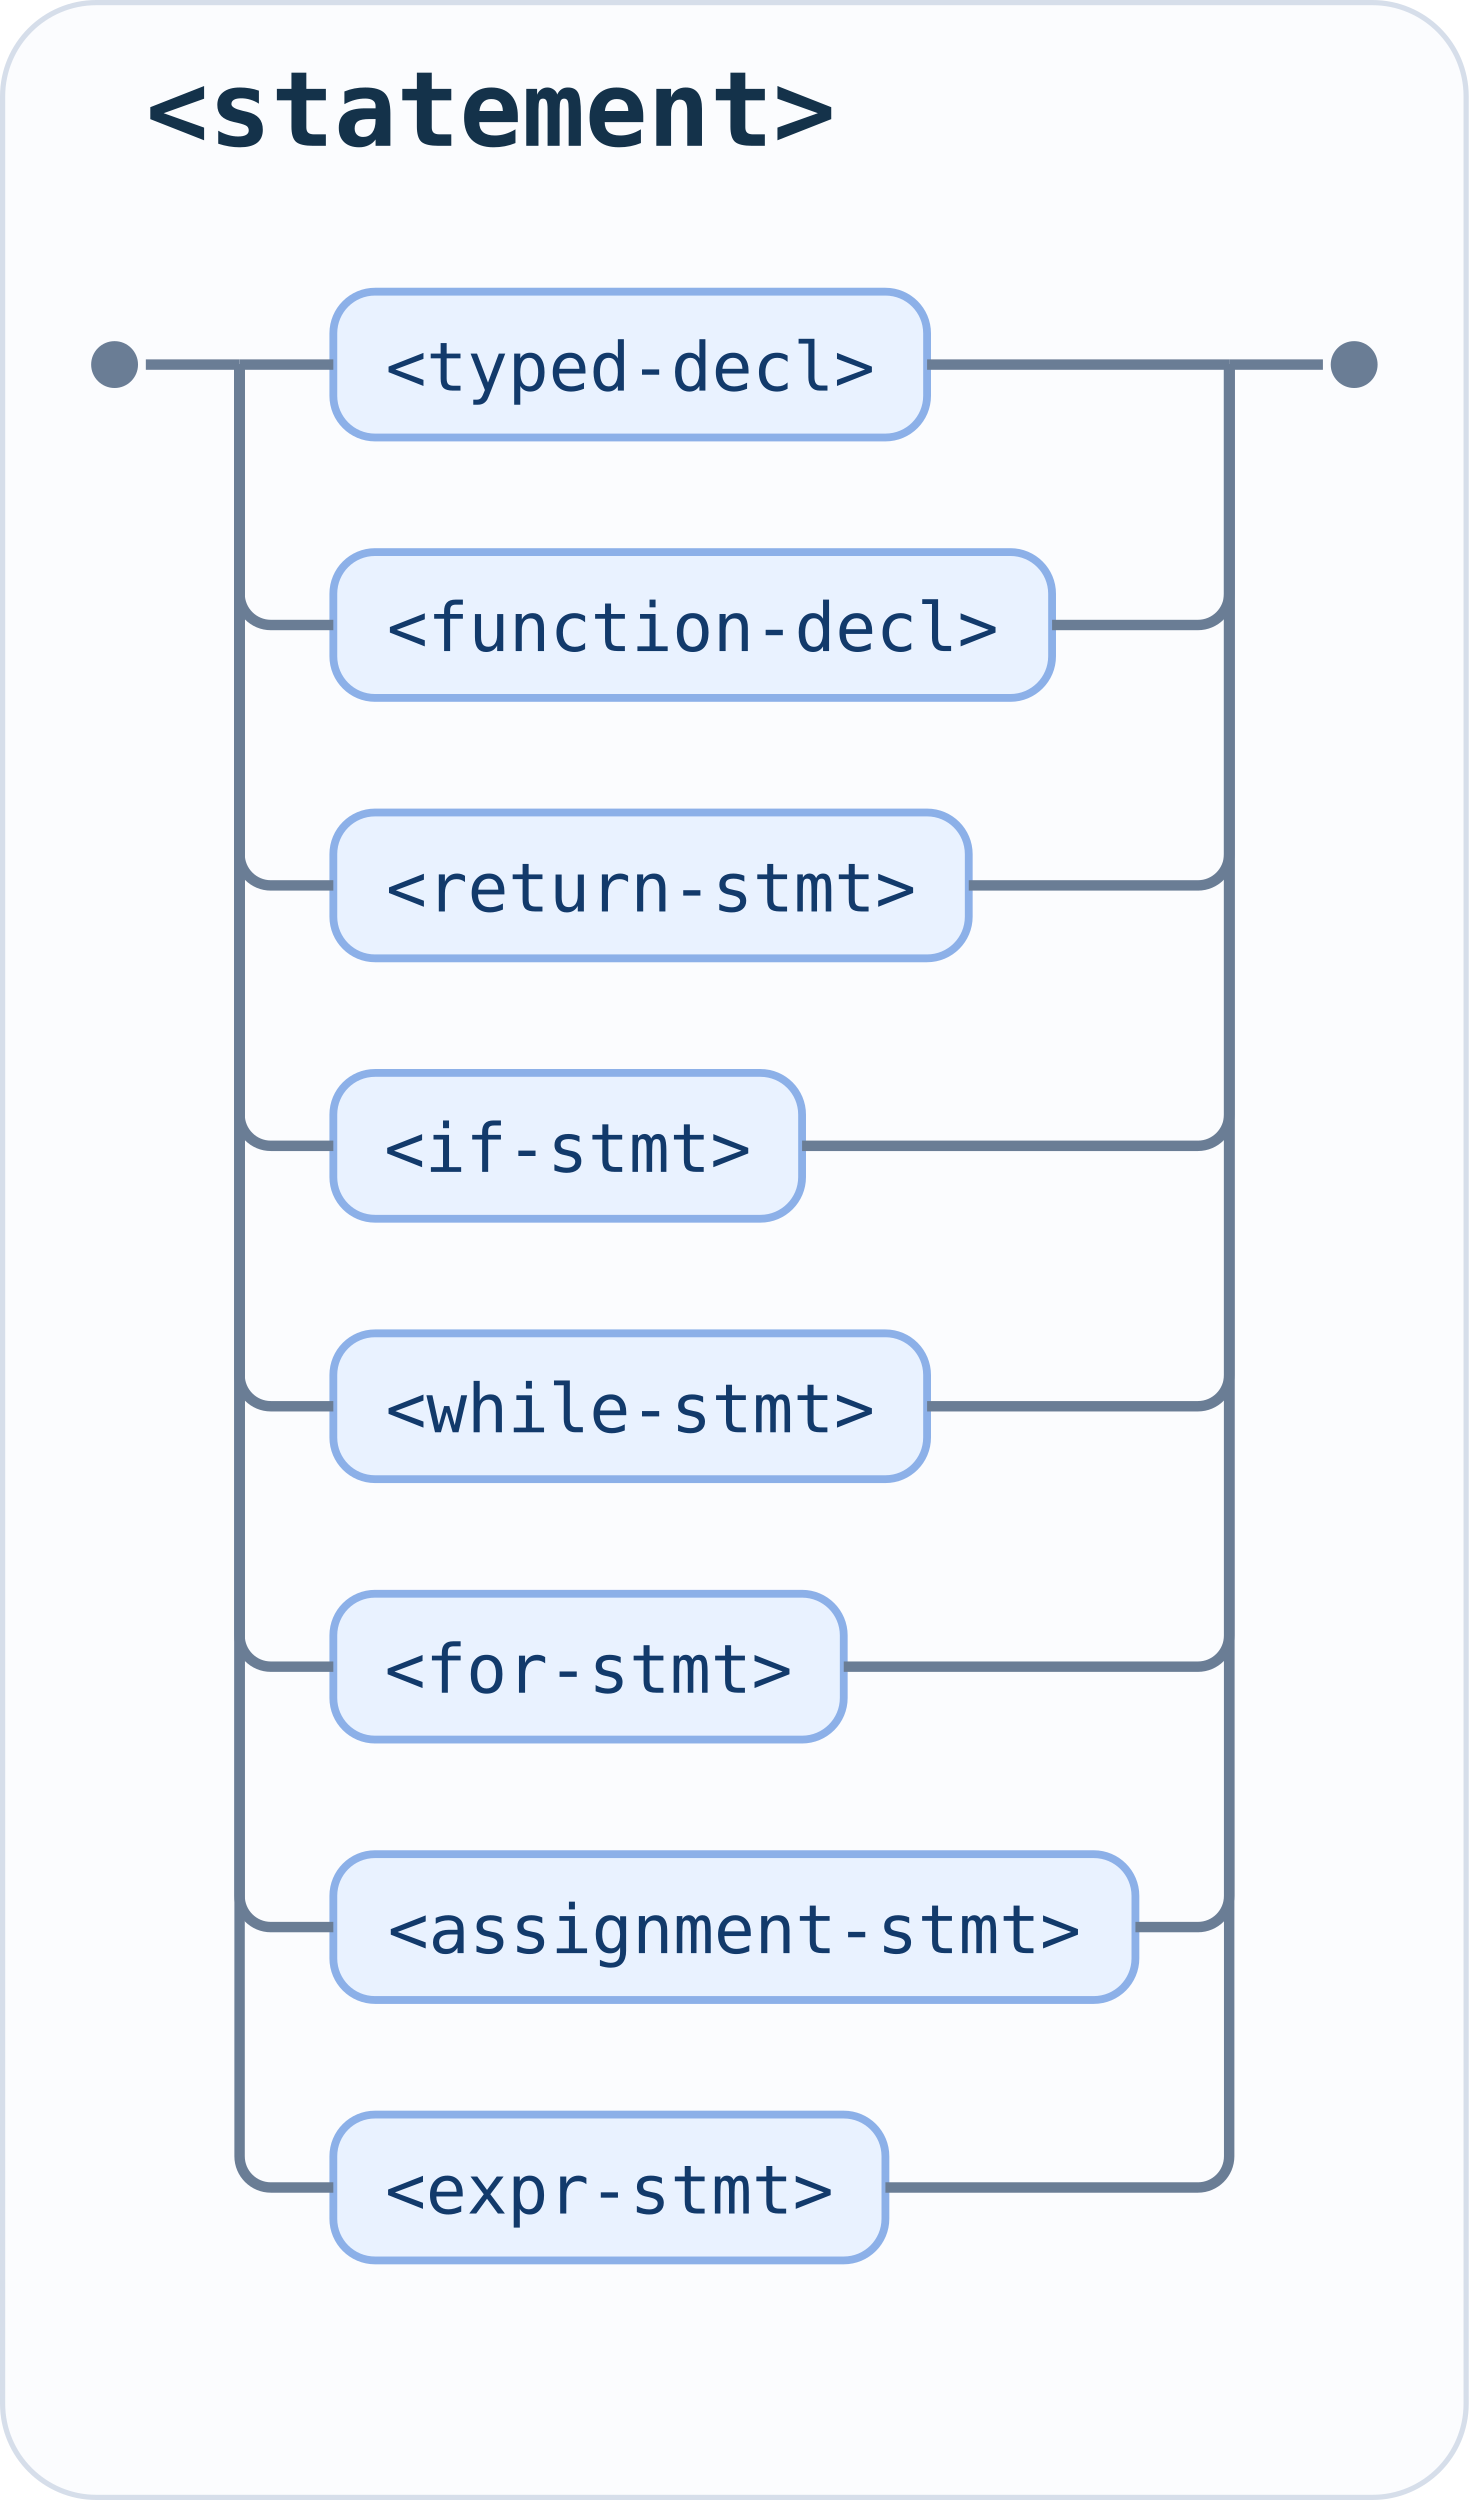
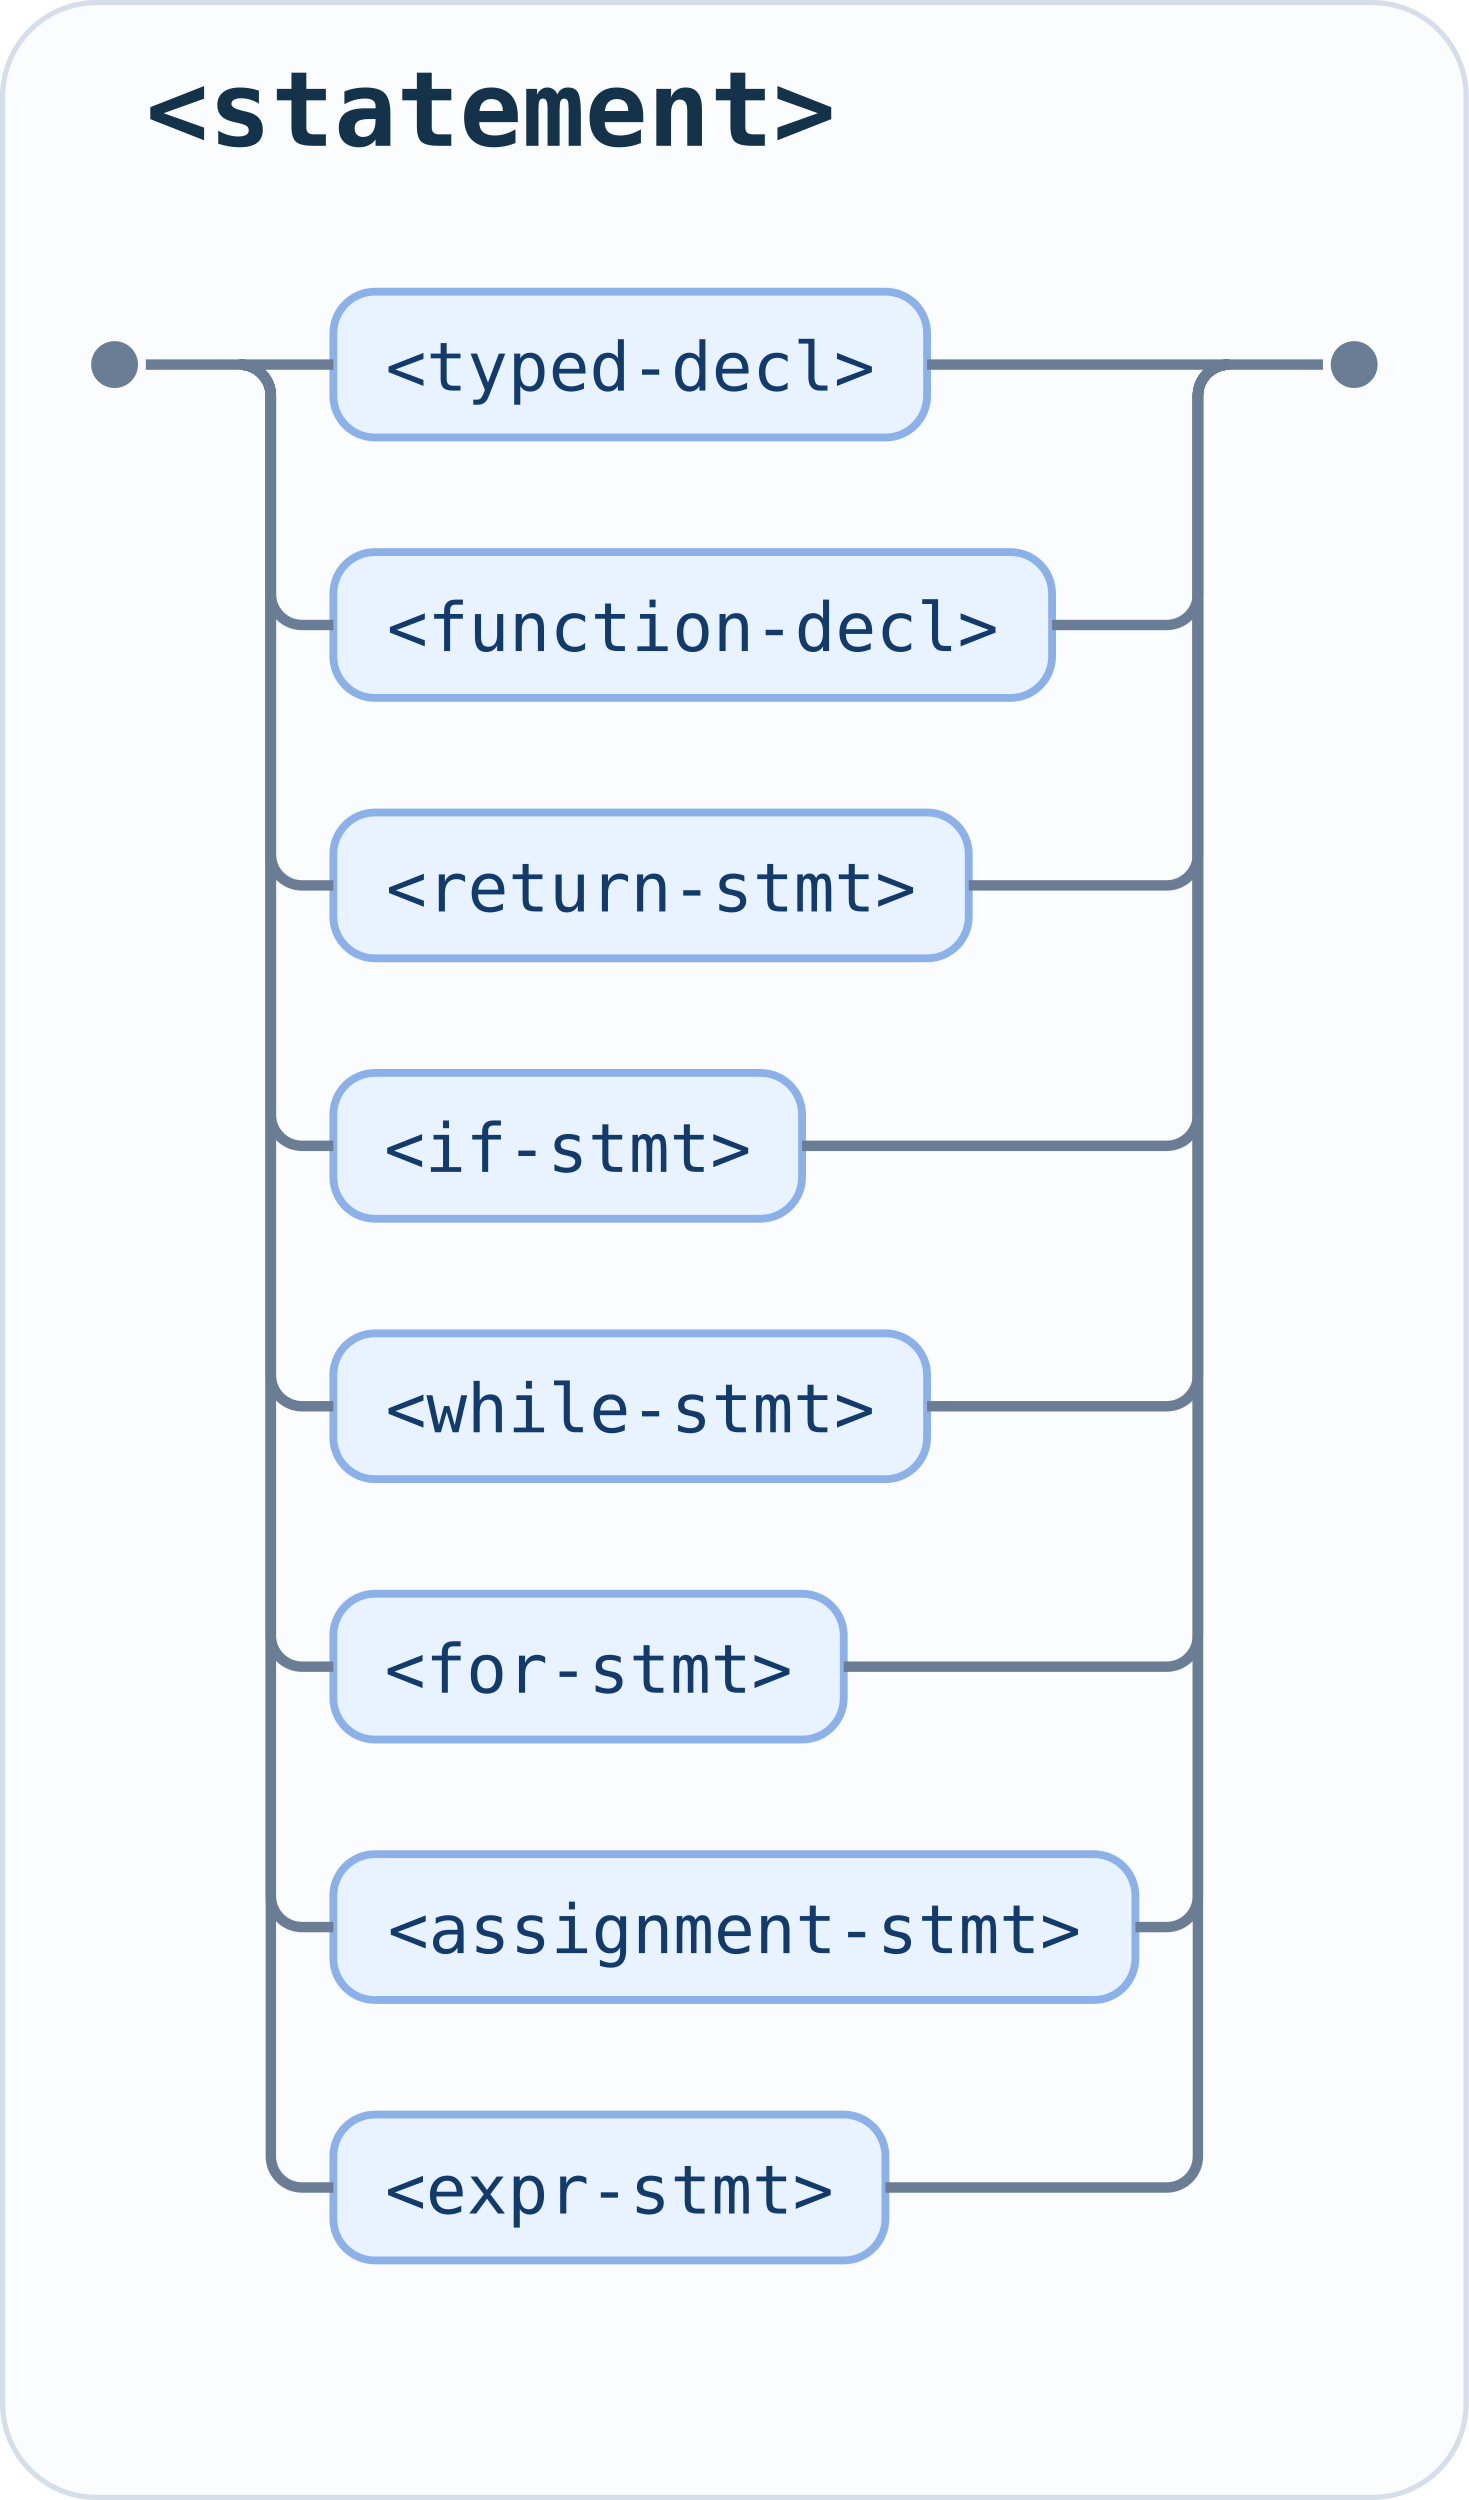
<svg xmlns="http://www.w3.org/2000/svg" width="282" height="480" viewBox="0 0 282 480" role="img" aria-labelledby="title-statement desc-statement">
  <rect x="0.5" y="0.5" width="281" height="479" rx="18" fill="#fbfcfe" stroke="#d6deea" />
  <text x="28" y="28" fill="#14324a" font-family="ui-monospace, SFMono-Regular, Menlo, Consolas, monospace" font-size="20" font-weight="700">&lt;statement&gt;</text>
  <line x1="28" y1="70" x2="46" y2="70" stroke="#6a7d95" stroke-width="2" />
  <rect x="64" y="56" width="114" height="28" rx="8" fill="#e9f2ff" stroke="#8cb0e8" stroke-width="1.5" />
  <text x="121.0" y="75" text-anchor="middle" fill="#123a6b" font-family="ui-monospace, SFMono-Regular, Menlo, Consolas, monospace" font-size="13">&lt;typed-decl&gt;</text>
  <line x1="46" y1="70" x2="64" y2="70" stroke="#6a7d95" stroke-width="2" />
  <line x1="178" y1="70" x2="236" y2="70" stroke="#6a7d95" stroke-width="2" />
  <rect x="64" y="106" width="138" height="28" rx="8" fill="#e9f2ff" stroke="#8cb0e8" stroke-width="1.5" />
  <text x="133.0" y="125" text-anchor="middle" fill="#123a6b" font-family="ui-monospace, SFMono-Regular, Menlo, Consolas, monospace" font-size="13">&lt;function-decl&gt;</text>
-   <path d="M 46 70 L 46 114 A 6 6 0 0 0 52 120 L 64 120" fill="none" stroke="#6a7d95" stroke-width="2" />
-   <path d="M 202 120 L 230 120 A 6 6 0 0 0 236 114 L 236 70" fill="none" stroke="#6a7d95" stroke-width="2" />
+   <path d="M 46 70 A 6 6 0 0 1 52 76 L 52 114 A 6 6 0 0 0 58 120 L 64 120" fill="none" stroke="#6a7d95" stroke-width="2" />
+   <path d="M 202 120 L 224 120 A 6 6 0 0 0 230 114 L 230 76 A 6 6 0 0 1 236 70 " fill="none" stroke="#6a7d95" stroke-width="2" />
  <rect x="64" y="156" width="122" height="28" rx="8" fill="#e9f2ff" stroke="#8cb0e8" stroke-width="1.5" />
  <text x="125.0" y="175" text-anchor="middle" fill="#123a6b" font-family="ui-monospace, SFMono-Regular, Menlo, Consolas, monospace" font-size="13">&lt;return-stmt&gt;</text>
-   <path d="M 46 70 L 46 164 A 6 6 0 0 0 52 170 L 64 170" fill="none" stroke="#6a7d95" stroke-width="2" />
-   <path d="M 186 170 L 230 170 A 6 6 0 0 0 236 164 L 236 70" fill="none" stroke="#6a7d95" stroke-width="2" />
+   <path d="M 46 70 A 6 6 0 0 1 52 76 L 52 164 A 6 6 0 0 0 58 170 L 64 170" fill="none" stroke="#6a7d95" stroke-width="2" />
+   <path d="M 186 170 L 224 170 A 6 6 0 0 0 230 164 L 230 76 A 6 6 0 0 1 236 70 " fill="none" stroke="#6a7d95" stroke-width="2" />
  <rect x="64" y="206" width="90" height="28" rx="8" fill="#e9f2ff" stroke="#8cb0e8" stroke-width="1.5" />
  <text x="109.0" y="225" text-anchor="middle" fill="#123a6b" font-family="ui-monospace, SFMono-Regular, Menlo, Consolas, monospace" font-size="13">&lt;if-stmt&gt;</text>
-   <path d="M 46 70 L 46 214 A 6 6 0 0 0 52 220 L 64 220" fill="none" stroke="#6a7d95" stroke-width="2" />
-   <path d="M 154 220 L 230 220 A 6 6 0 0 0 236 214 L 236 70" fill="none" stroke="#6a7d95" stroke-width="2" />
+   <path d="M 46 70 A 6 6 0 0 1 52 76 L 52 214 A 6 6 0 0 0 58 220 L 64 220" fill="none" stroke="#6a7d95" stroke-width="2" />
+   <path d="M 154 220 L 224 220 A 6 6 0 0 0 230 214 L 230 76 A 6 6 0 0 1 236 70 " fill="none" stroke="#6a7d95" stroke-width="2" />
  <rect x="64" y="256" width="114" height="28" rx="8" fill="#e9f2ff" stroke="#8cb0e8" stroke-width="1.5" />
  <text x="121.0" y="275" text-anchor="middle" fill="#123a6b" font-family="ui-monospace, SFMono-Regular, Menlo, Consolas, monospace" font-size="13">&lt;while-stmt&gt;</text>
-   <path d="M 46 70 L 46 264 A 6 6 0 0 0 52 270 L 64 270" fill="none" stroke="#6a7d95" stroke-width="2" />
-   <path d="M 178 270 L 230 270 A 6 6 0 0 0 236 264 L 236 70" fill="none" stroke="#6a7d95" stroke-width="2" />
+   <path d="M 46 70 A 6 6 0 0 1 52 76 L 52 264 A 6 6 0 0 0 58 270 L 64 270" fill="none" stroke="#6a7d95" stroke-width="2" />
+   <path d="M 178 270 L 224 270 A 6 6 0 0 0 230 264 L 230 76 A 6 6 0 0 1 236 70 " fill="none" stroke="#6a7d95" stroke-width="2" />
  <rect x="64" y="306" width="98" height="28" rx="8" fill="#e9f2ff" stroke="#8cb0e8" stroke-width="1.5" />
  <text x="113.0" y="325" text-anchor="middle" fill="#123a6b" font-family="ui-monospace, SFMono-Regular, Menlo, Consolas, monospace" font-size="13">&lt;for-stmt&gt;</text>
-   <path d="M 46 70 L 46 314 A 6 6 0 0 0 52 320 L 64 320" fill="none" stroke="#6a7d95" stroke-width="2" />
-   <path d="M 162 320 L 230 320 A 6 6 0 0 0 236 314 L 236 70" fill="none" stroke="#6a7d95" stroke-width="2" />
+   <path d="M 46 70 A 6 6 0 0 1 52 76 L 52 314 A 6 6 0 0 0 58 320 L 64 320" fill="none" stroke="#6a7d95" stroke-width="2" />
+   <path d="M 162 320 L 224 320 A 6 6 0 0 0 230 314 L 230 76 A 6 6 0 0 1 236 70 " fill="none" stroke="#6a7d95" stroke-width="2" />
  <rect x="64" y="356" width="154" height="28" rx="8" fill="#e9f2ff" stroke="#8cb0e8" stroke-width="1.5" />
  <text x="141.0" y="375" text-anchor="middle" fill="#123a6b" font-family="ui-monospace, SFMono-Regular, Menlo, Consolas, monospace" font-size="13">&lt;assignment-stmt&gt;</text>
-   <path d="M 46 70 L 46 364 A 6 6 0 0 0 52 370 L 64 370" fill="none" stroke="#6a7d95" stroke-width="2" />
-   <path d="M 218 370 L 230 370 A 6 6 0 0 0 236 364 L 236 70" fill="none" stroke="#6a7d95" stroke-width="2" />
+   <path d="M 46 70 A 6 6 0 0 1 52 76 L 52 364 A 6 6 0 0 0 58 370 L 64 370" fill="none" stroke="#6a7d95" stroke-width="2" />
+   <path d="M 218 370 L 224 370 A 6 6 0 0 0 230 364 L 230 76 A 6 6 0 0 1 236 70 " fill="none" stroke="#6a7d95" stroke-width="2" />
  <rect x="64" y="406" width="106" height="28" rx="8" fill="#e9f2ff" stroke="#8cb0e8" stroke-width="1.5" />
  <text x="117.0" y="425" text-anchor="middle" fill="#123a6b" font-family="ui-monospace, SFMono-Regular, Menlo, Consolas, monospace" font-size="13">&lt;expr-stmt&gt;</text>
-   <path d="M 46 70 L 46 414 A 6 6 0 0 0 52 420 L 64 420" fill="none" stroke="#6a7d95" stroke-width="2" />
-   <path d="M 170 420 L 230 420 A 6 6 0 0 0 236 414 L 236 70" fill="none" stroke="#6a7d95" stroke-width="2" />
+   <path d="M 46 70 A 6 6 0 0 1 52 76 L 52 414 A 6 6 0 0 0 58 420 L 64 420" fill="none" stroke="#6a7d95" stroke-width="2" />
+   <path d="M 170 420 L 224 420 A 6 6 0 0 0 230 414 L 230 76 A 6 6 0 0 1 236 70 " fill="none" stroke="#6a7d95" stroke-width="2" />
  <line x1="236" y1="70" x2="254" y2="70" stroke="#6a7d95" stroke-width="2" />
  <circle cx="22" cy="70" r="4.5" fill="#6a7d95" />
  <circle cx="260" cy="70" r="4.5" fill="#6a7d95" />
</svg>
